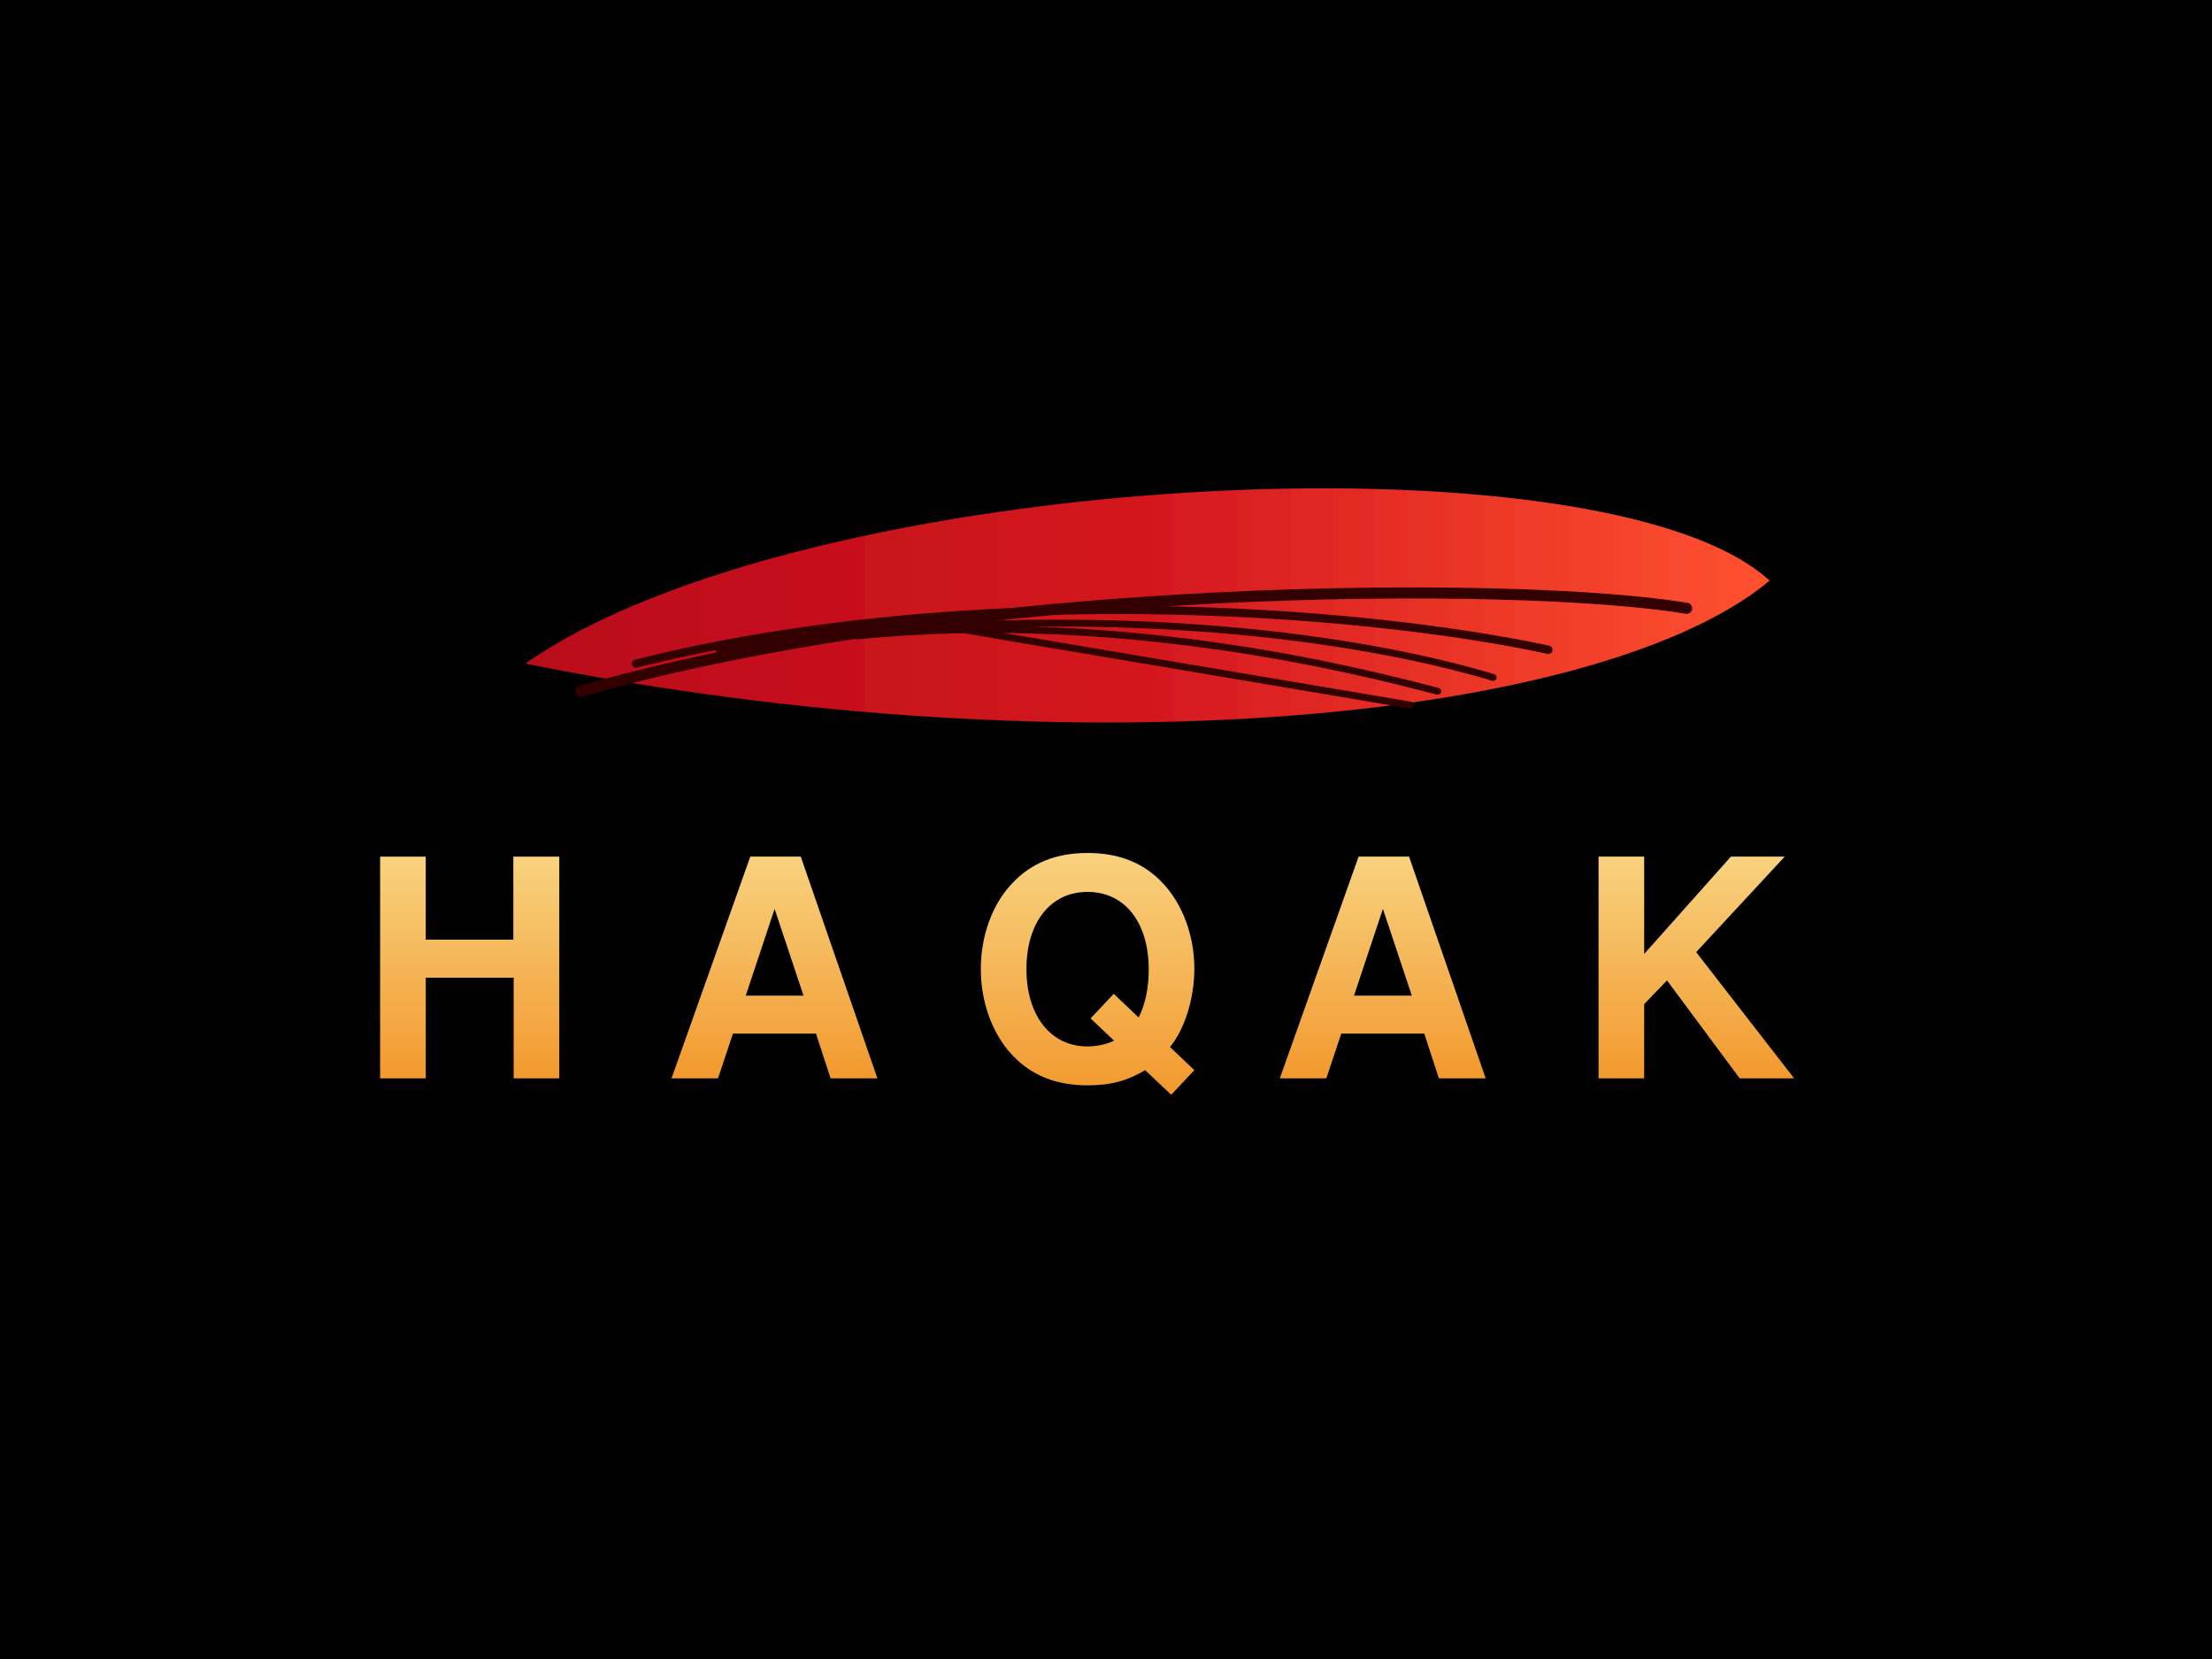
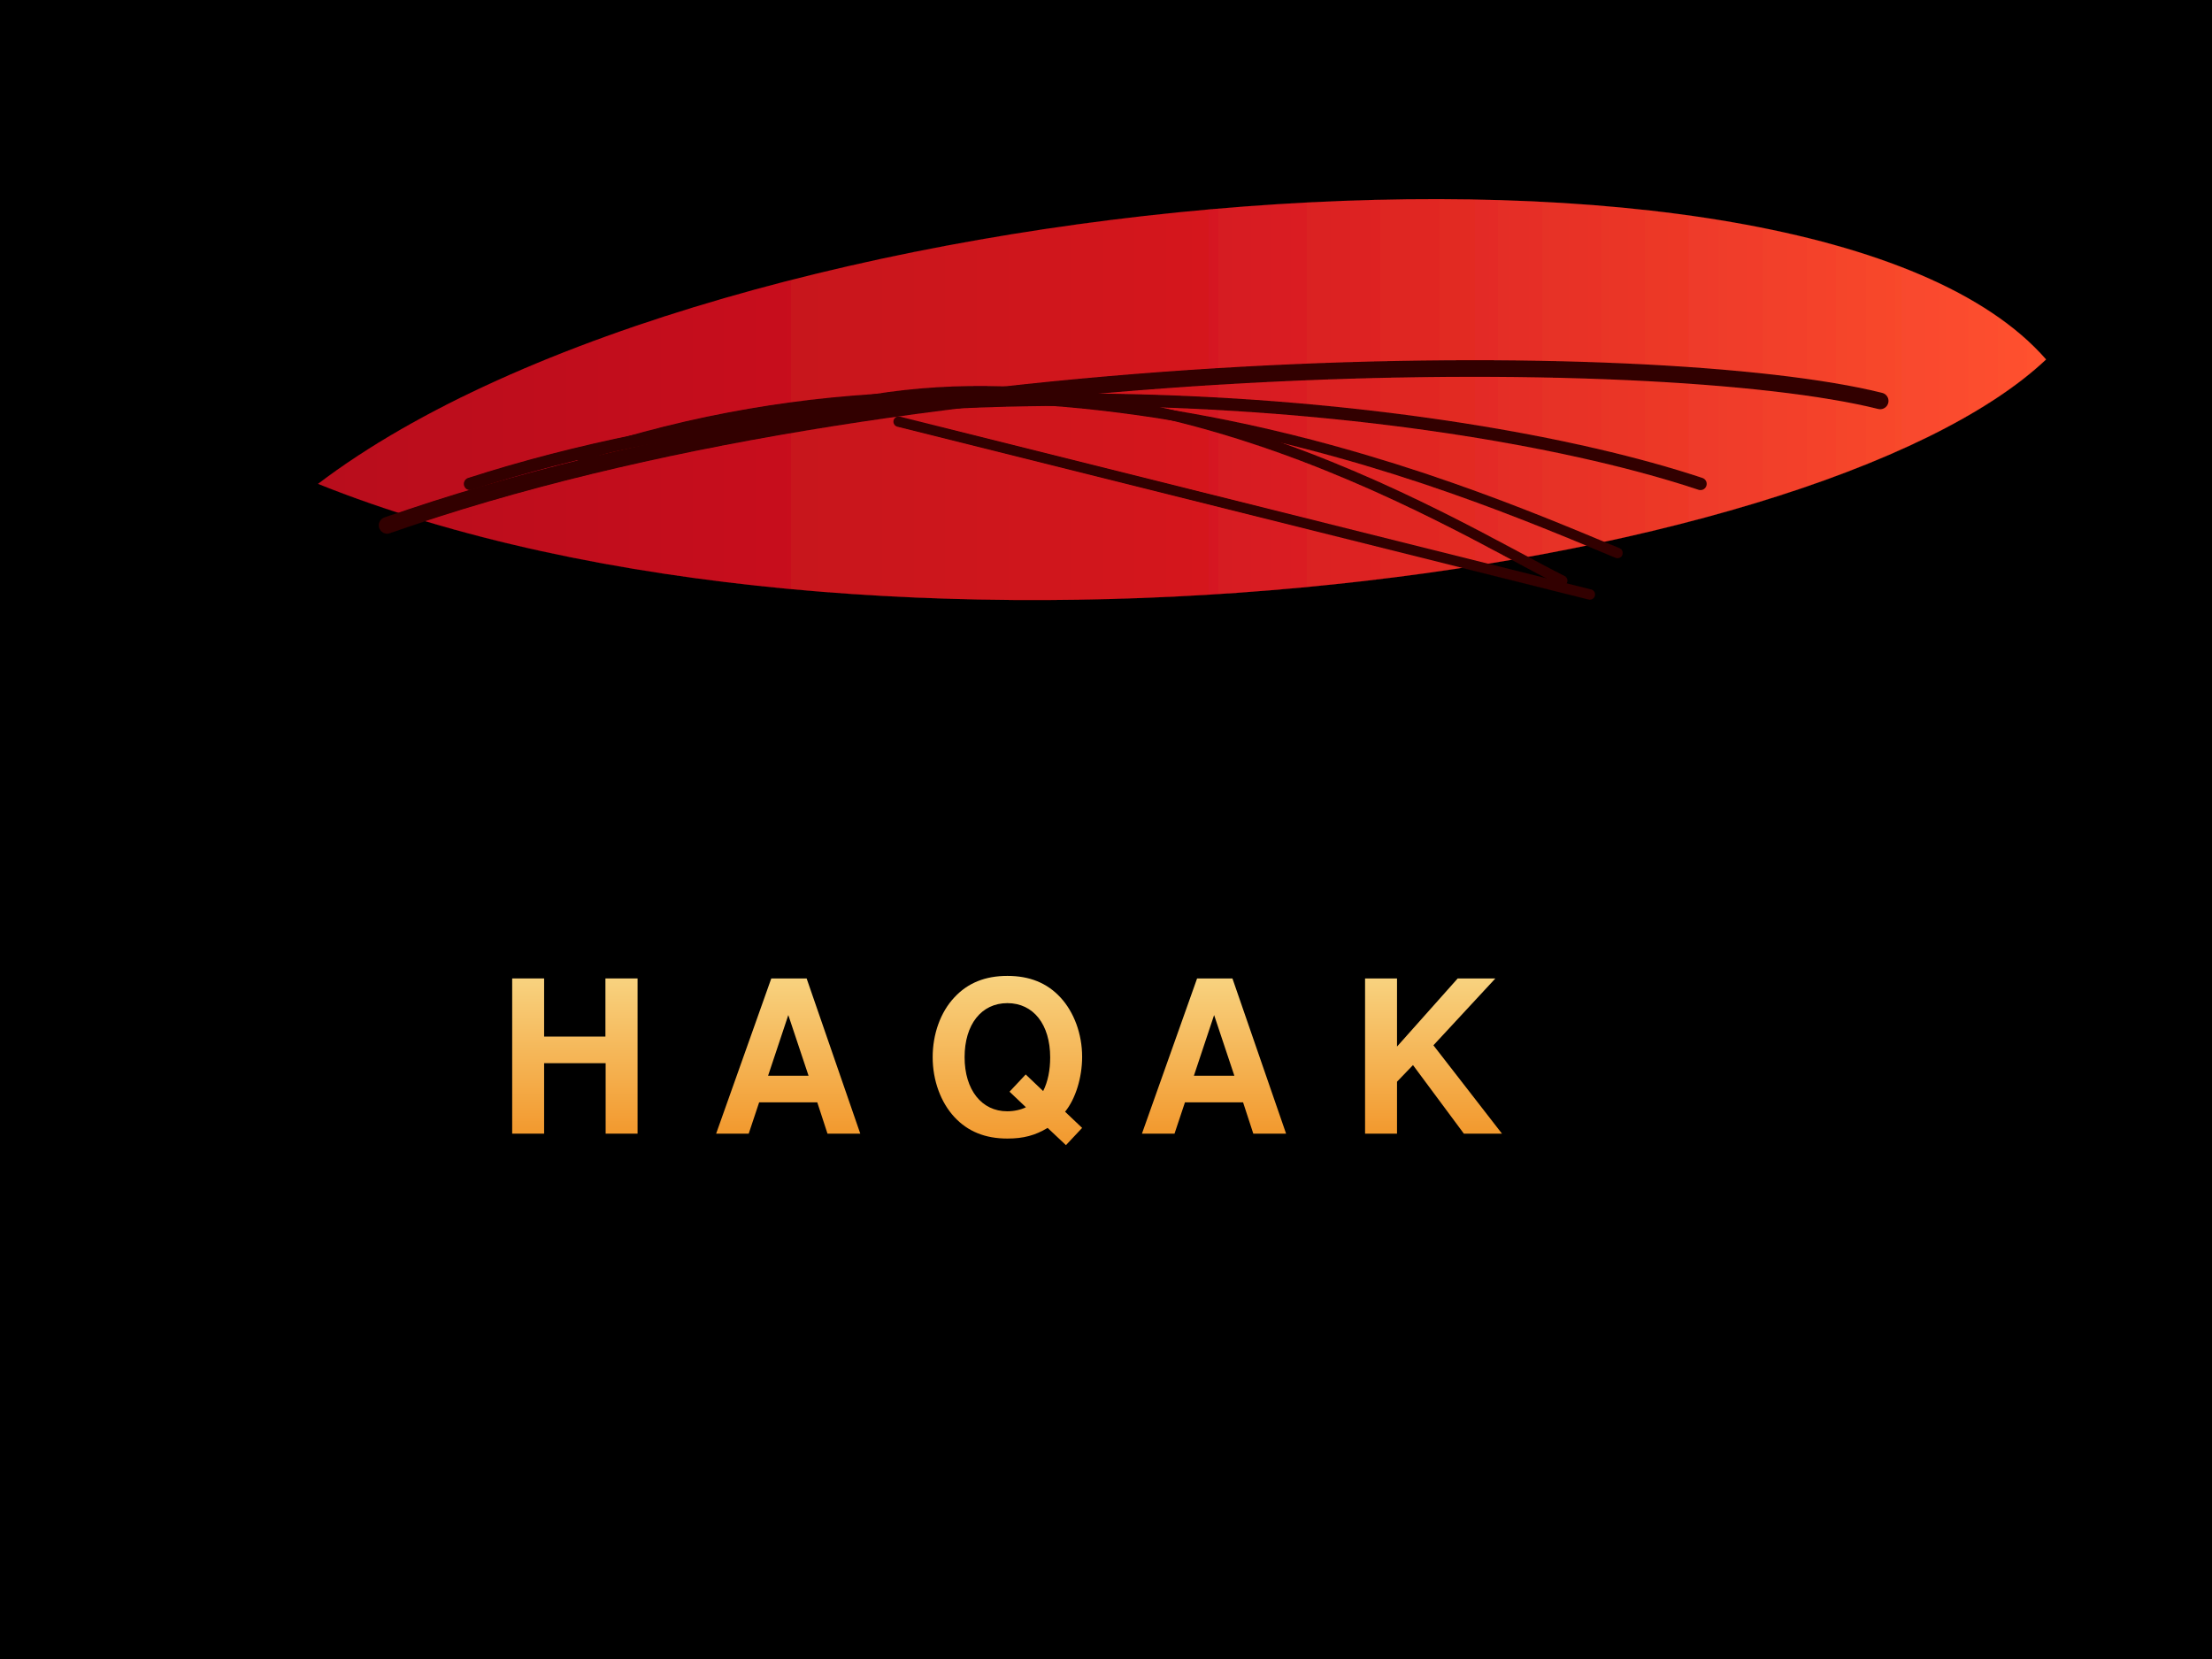
<svg xmlns="http://www.w3.org/2000/svg" viewBox="0 0 1600 1200">
  <defs>
    <linearGradient id="textGrad" x1="0%" y1="0%" x2="0%" y2="100%">
      <stop offset="0%" stop-color="#f8d27f" />
      <stop offset="100%" stop-color="#f2992e" />
    </linearGradient>
    <linearGradient id="featherGrad" x1="0%" y1="0%" x2="100%" y2="0%">
      <stop offset="0%" stop-color="#b90b1c" />
      <stop offset="50%" stop-color="#d4171f" />
      <stop offset="100%" stop-color="#ff512f" />
    </linearGradient>
    <filter id="shadow" x="-20%" y="-20%" width="140%" height="140%">
      <feDropShadow dx="0" dy="6" stdDeviation="12" flood-color="#000" flood-opacity="0.4" />
    </filter>
  </defs>
  <rect width="1600" height="1200" fill="#000" />
  <g filter="url(#shadow)">
-     <path d="M380 480 C580 340 1160 310 1280 420 C1160 520 780 560 380 480 Z" fill="url(#featherGrad)" />
-     <path d="M420 500 C700 420 1100 420 1220 440" fill="none" stroke="#330000" stroke-width="8" stroke-linecap="round" />
-     <path d="M460 480 C700 420 980 440 1120 470" fill="none" stroke="#330000" stroke-width="6" stroke-linecap="round" />
-     <path d="M520 470 C780 430 980 460 1080 490" fill="none" stroke="#330000" stroke-width="5" stroke-linecap="round" />
-     <path d="M620 460 C820 440 1000 490 1040 500" fill="none" stroke="#330000" stroke-width="5" stroke-linecap="round" />
-     <path d="M700 456 L1020 510" stroke="#330000" stroke-width="5" stroke-linecap="round" />
+     <path d="M230 350 C520 130 1310 65 1480 260 C1310 420 630 510 230 350 Z" fill="url(#featherGrad)" />
+     <path d="M280 380 C650 250 1200 250 1360 290" fill="none" stroke="#330000" stroke-width="12" stroke-linecap="round" />
+     <path d="M340 350 C650 250 1050 290 1230 350" fill="none" stroke="#330000" stroke-width="9" stroke-linecap="round" />
+     <path d="M420 330 C750 220 1050 350 1170 400" fill="none" stroke="#330000" stroke-width="7.5" stroke-linecap="round" />
+     <path d="M550 310 C800 220 1050 380 1130 420" fill="none" stroke="#330000" stroke-width="7.5" stroke-linecap="round" />
+     <path d="M650 305 L1150 430" stroke="#330000" stroke-width="7.5" stroke-linecap="round" />
  </g>
-   <g transform="translate(260 780)" fill="url(#textGrad)" font-family="'Poppins', 'Montserrat', 'Arial Black', 'Helvetica', sans-serif" font-weight="900" font-size="220" letter-spacing="28">
+   <g transform="translate(360 820)" fill="url(#textGrad)" font-family="'Poppins', 'Montserrat', 'Arial Black', 'Helvetica', sans-serif" font-weight="900" font-size="154" letter-spacing="20">
    <text x="0" y="0">H</text>
-     <text x="220" y="0">A</text>
-     <text x="440" y="0">Q</text>
-     <text x="660" y="0">A</text>
-     <text x="880" y="0">K</text>
+     <text x="154" y="0">A</text>
+     <text x="308" y="0">Q</text>
+     <text x="462" y="0">A</text>
+     <text x="616" y="0">K</text>
  </g>
</svg>
